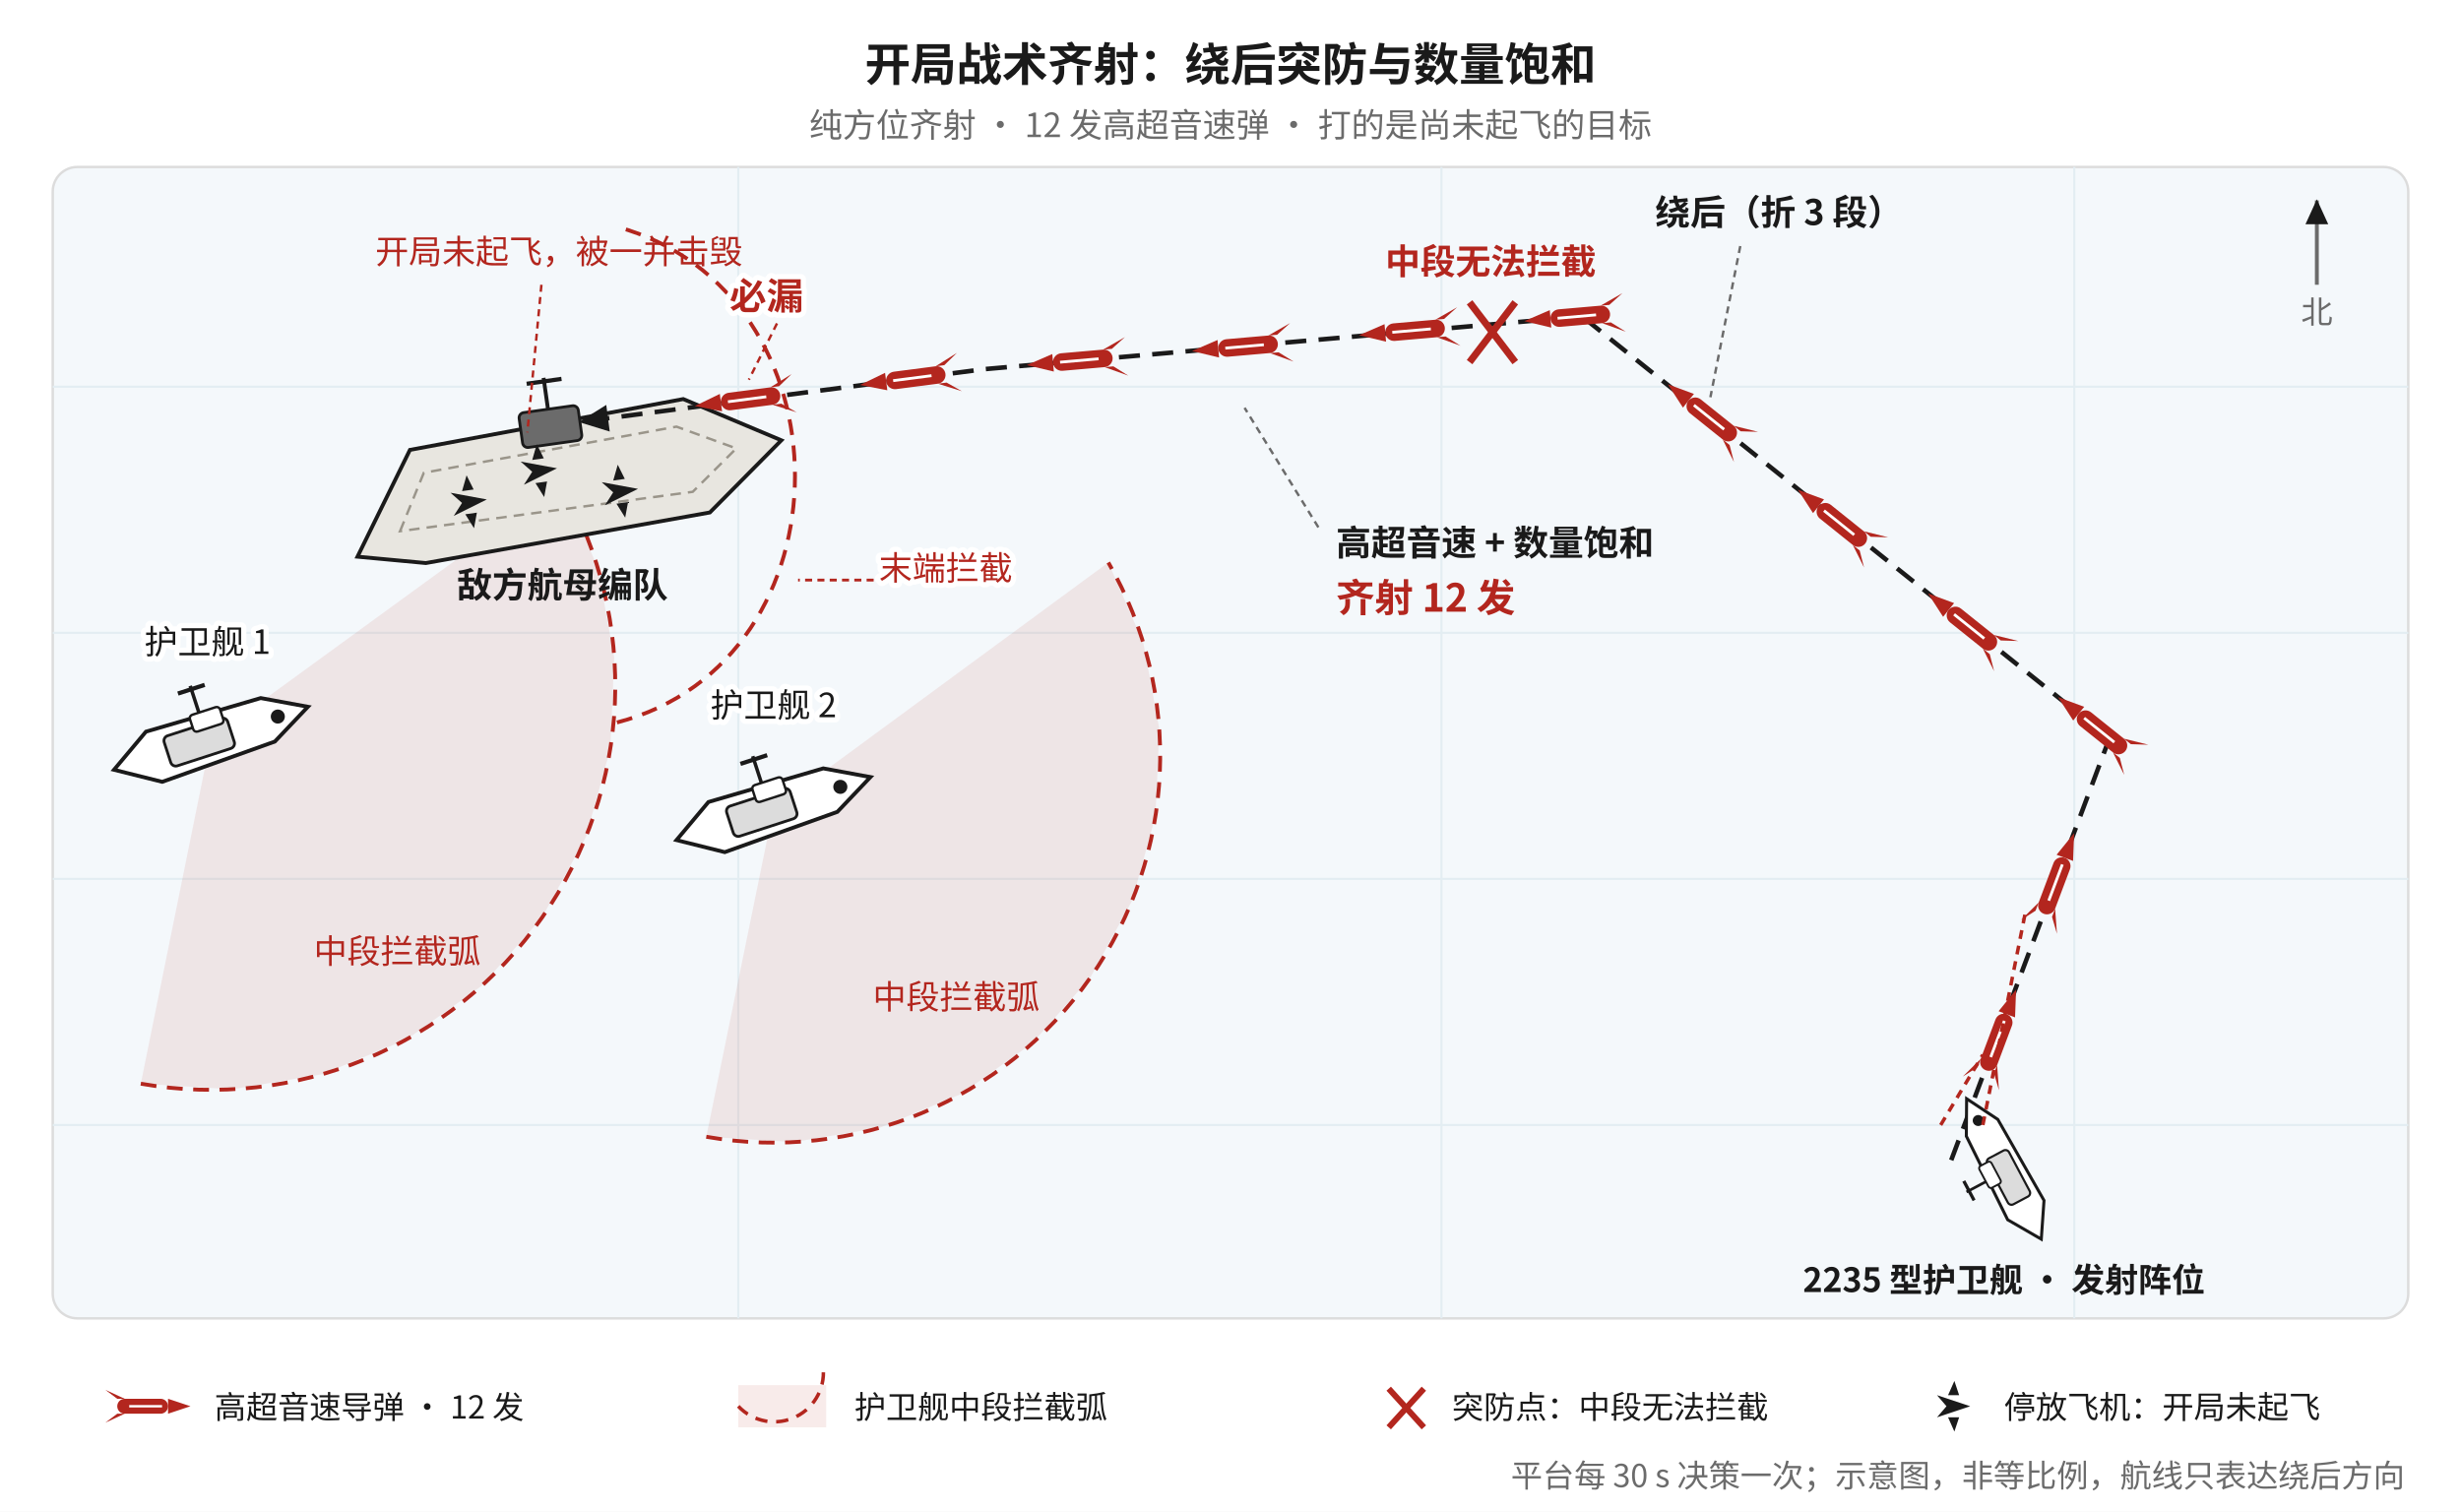
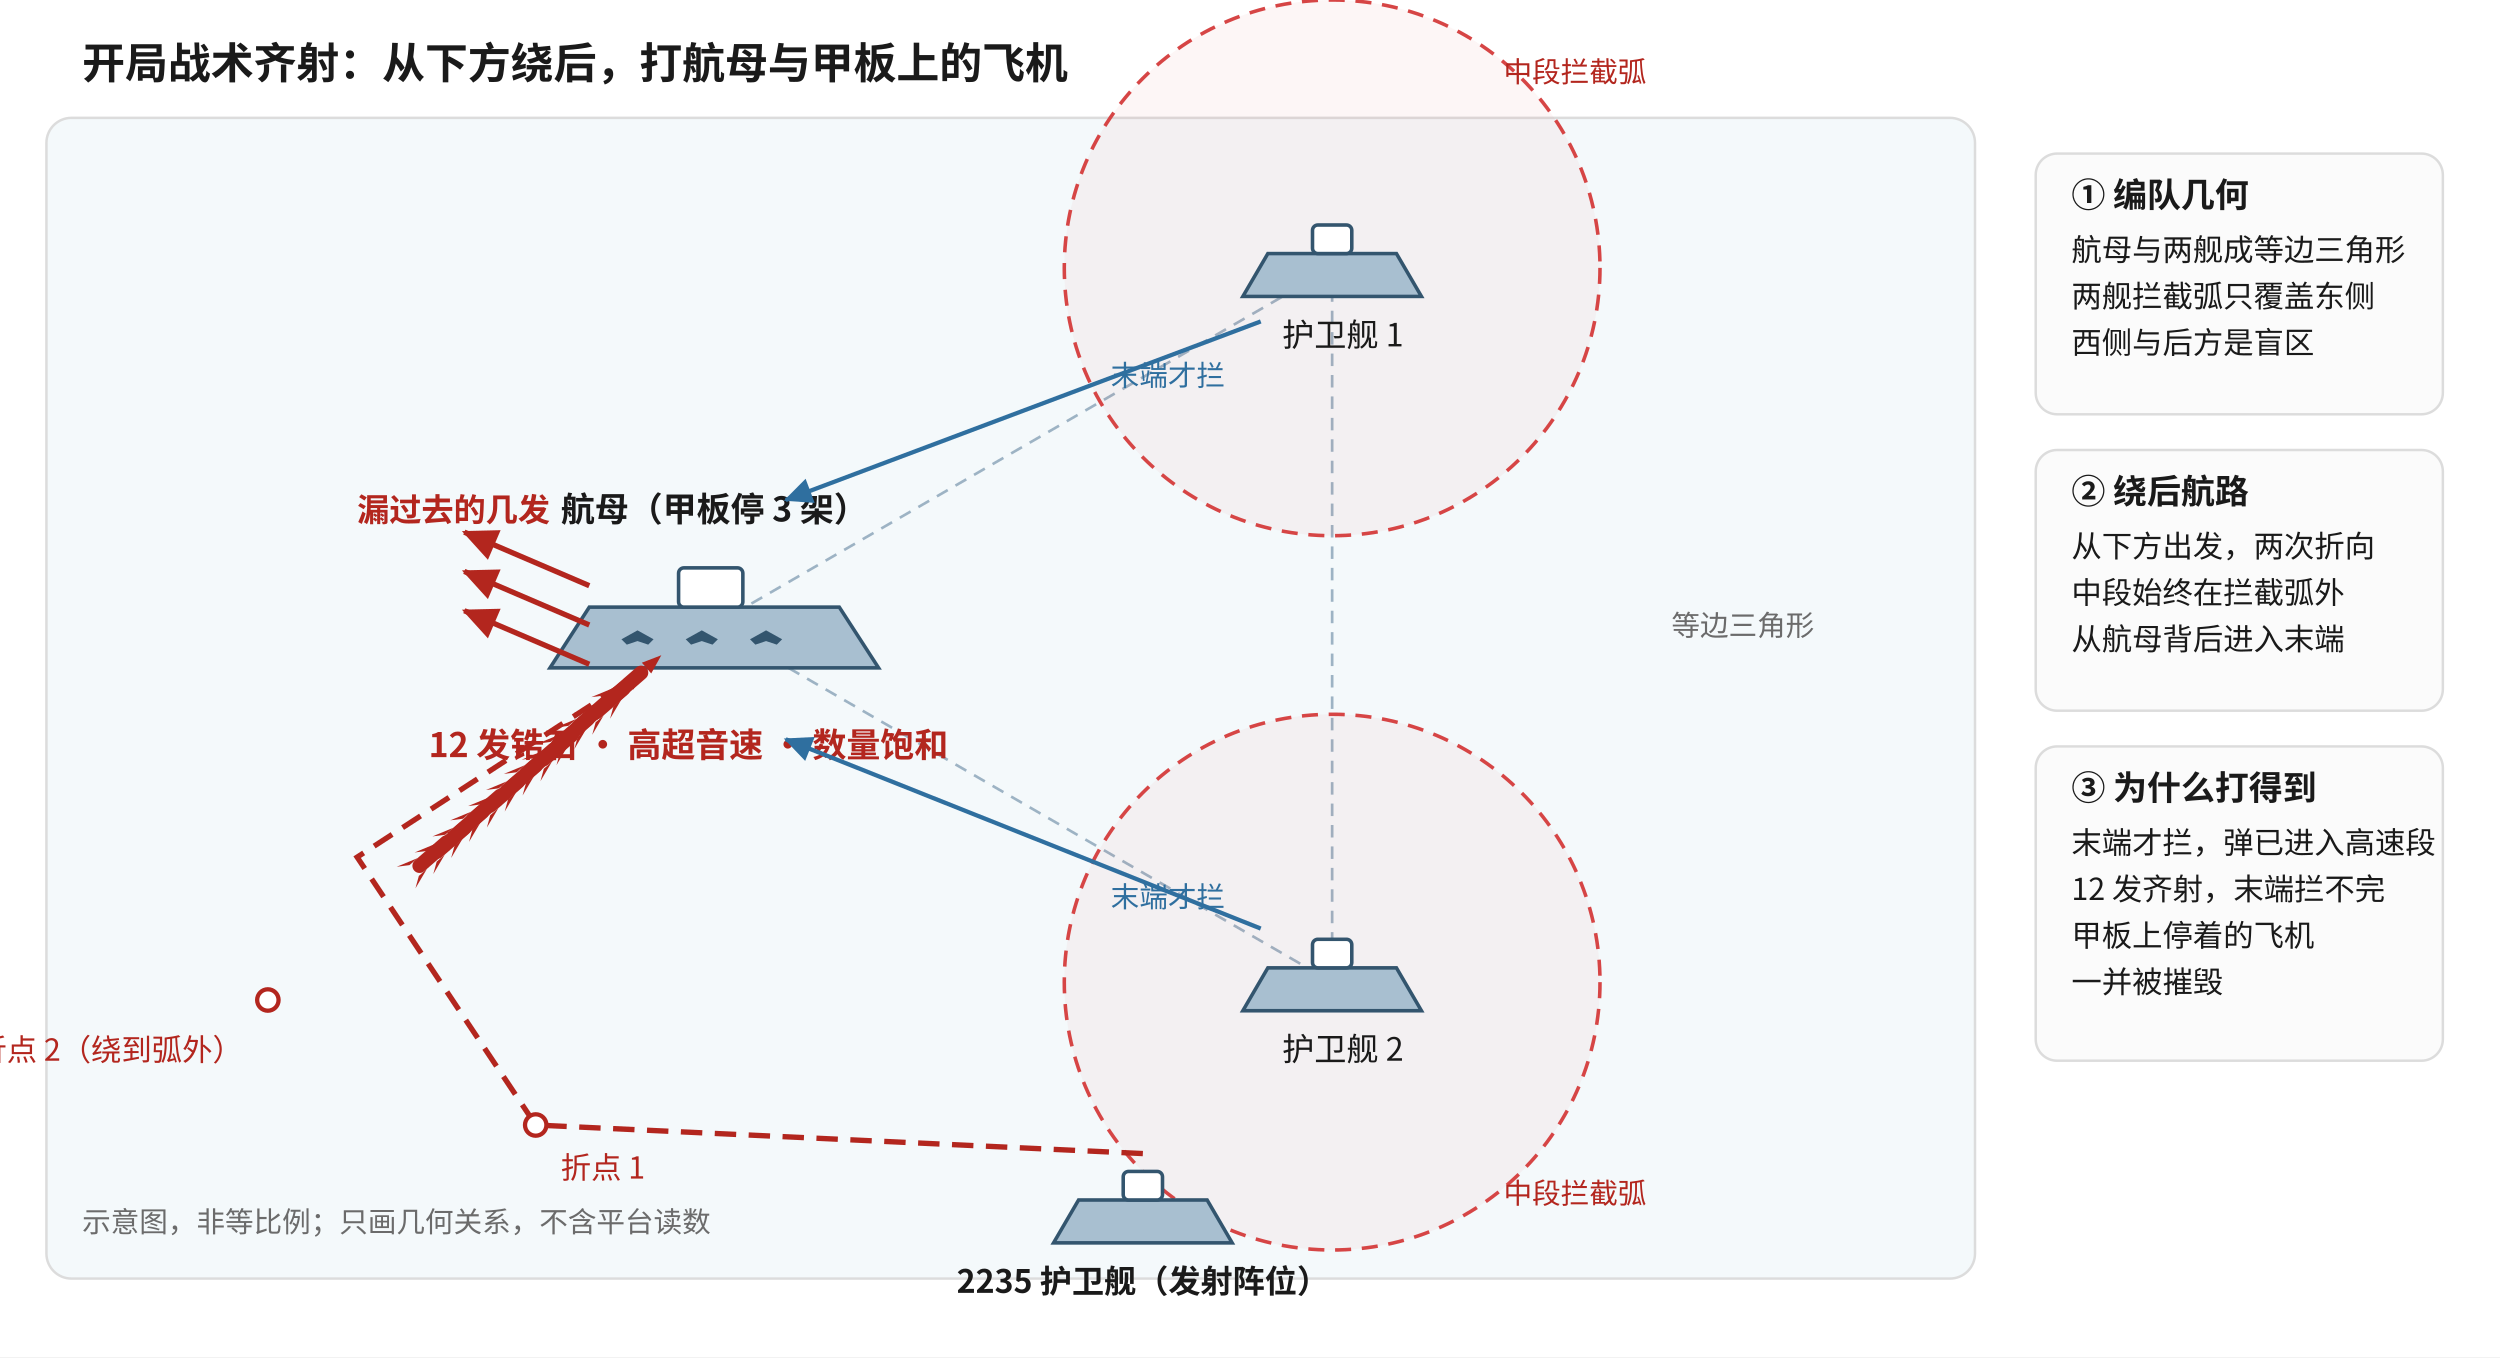
- <svg xmlns="http://www.w3.org/2000/svg" xmlns:xlink="http://www.w3.org/1999/xlink" width="1400" height="860" viewBox="0 0 1400 860" version="1.1" font-family="Noto Sans CJK SC, sans-serif" fill="#1a1a1a">
+ <svg xmlns="http://www.w3.org/2000/svg" width="1400" height="760" viewBox="0 0 1400 760" version="1.1" font-family="Noto Sans CJK SC, sans-serif" fill="#1a1a1a">
  <defs>
-     <marker id="ah8" viewBox="0 0 10 10" refX="9.2" refY="5" markerWidth="7" markerHeight="7" orient="auto">
-       <path d="M0.4,0.8 L9.6,5 L0.4,9.2 z" fill="#1a1a1a" />
+     <marker id="sal-ah" viewBox="0 0 10 10" refX="9" refY="5" markerWidth="7" markerHeight="7" orient="auto">
+       <path d="M0.3,0.7 L9.7,5 L0.3,9.3 z" fill="#b3261e" />
    </marker>
-     <marker id="ahr8" viewBox="0 0 10 10" refX="9.2" refY="5" markerWidth="8" markerHeight="8" orient="auto">
-       <path d="M0.4,0.8 L9.6,5 L0.4,9.2 z" fill="#b3261e" />
+     <marker id="sal-ahb" viewBox="0 0 10 10" refX="9" refY="5" markerWidth="7" markerHeight="7" orient="auto">
+       <path d="M0.3,0.7 L9.7,5 L0.3,9.3 z" fill="#2f6f9f" />
    </marker>
-     <g id="ship8">
-       <path d="M-58,0 L-34,-15 L34,-13 L58,0 L34,13 L-34,15 Z" fill="#ffffff" stroke="#1a1a1a" stroke-width="2.2" />
-       <rect x="-26" y="-9" width="38" height="18" rx="3" fill="#dcdcdc" stroke="#1a1a1a" stroke-width="1.6" />
-       <rect x="-8" y="-16" width="18" height="10" rx="2" fill="#ffffff" stroke="#1a1a1a" stroke-width="1.4" />
-       <line x1="-2" y1="-16" x2="-2" y2="-32" stroke="#1a1a1a" stroke-width="2" />
-       <line x1="-10" y1="-30" x2="6" y2="-30" stroke="#1a1a1a" stroke-width="2.4" />
-       <circle cx="40" cy="0" r="4" fill="#1a1a1a" />
+     <g id="missile">
+       <rect x="-16" y="-4" width="28" height="8" rx="4" fill="#b3261e" />
+       <path d="M12,-4 L23,0 L12,4 Z" fill="#b3261e" />
+       <path d="M-16,-4 L-22,-8 L-10,-4 Z" fill="#b3261e" />
+       <path d="M-16,4 L-22,8 L-10,4 Z" fill="#b3261e" />
    </g>
-     <g id="plane8">
-       <path d="M-9,-7 L12,0 L-9,7 L-3,0 Z" fill="#1a1a1a" />
-       <path d="M-2,-7 L2,-16 L5,-7 Z" fill="#1a1a1a" />
-       <path d="M-2,7 L2,16 L5,7 Z" fill="#1a1a1a" />
+     <g id="cvn">
+       <path d="M-92,24 L92,24 L70,-10 L-70,-10 Z" fill="#a8bfd0" stroke="#33556e" stroke-width="2" />
+       <rect x="-20" y="-32" width="36" height="22" rx="3" fill="#ffffff" stroke="#33556e" stroke-width="2" />
+       <g fill="#33556e">
+         <path d="M-52,8 l9,-5 l9,5 l-3,3 l-6,-2 l-6,2 z" />
+         <path d="M-16,8 l9,-5 l9,5 l-3,3 l-6,-2 l-6,2 z" />
+         <path d="M20,8 l9,-5 l9,5 l-3,3 l-6,-2 l-6,2 z" />
+       </g>
    </g>
-     <g id="missile8">
-       <rect x="-18" y="-5" width="34" height="10" rx="5" fill="#b3261e" />
-       <path d="M16,-5 L31,0 L16,5 Z" fill="#b3261e" />
-       <path d="M-18,-5 L-26,-11 L-13,-5 Z" fill="#b3261e" />
-       <path d="M-18,5 L-26,11 L-13,5 Z" fill="#b3261e" />
-       <line x1="-10" y1="0" x2="12" y2="0" stroke="#ffffff" stroke-width="1.6" />
+     <g id="ffg">
+       <path d="M-50,16 L50,16 L36,-8 L-36,-8 Z" fill="#a8bfd0" stroke="#33556e" stroke-width="2" />
+       <rect x="-11" y="-24" width="22" height="16" rx="3" fill="#ffffff" stroke="#33556e" stroke-width="2" />
    </g>
  </defs>
-   <rect x="0" y="0" width="1400" height="860" fill="#ffffff" />
-   <text x="700" y="46" font-size="26" font-weight="600" text-anchor="middle">开局战术齐射：绕后突防与数量饱和</text>
-   <text x="700" y="78" font-size="19" fill="#6b6b6b" text-anchor="middle">纯方位齐射 · 12 发高超音速弹 · 打的是尚未起飞的目标</text>
-   <rect x="30" y="95" width="1340" height="655" rx="14" fill="#f4f8fb" stroke="#dcdcdc" stroke-width="1.4" />
-   <g stroke="#e3edf2" stroke-width="1.2">
-     <line x1="30" y1="220" x2="1370" y2="220" />
-     <line x1="30" y1="360" x2="1370" y2="360" />
-     <line x1="30" y1="500" x2="1370" y2="500" />
-     <line x1="30" y1="640" x2="1370" y2="640" />
-     <line x1="420" y1="95" x2="420" y2="750" />
-     <line x1="820" y1="95" x2="820" y2="750" />
-     <line x1="1180" y1="95" x2="1180" y2="750" />
+   <rect width="1400" height="760" fill="#ffffff" />
+   <rect x="26" y="66" width="1080" height="650" rx="14" fill="#f4f9fb" stroke="#dcdcdc" stroke-width="1.4" />
+   <text x="46" y="44" font-size="24" font-weight="600">开局战术齐射：从下方绕后，打航母与甲板上的飞机</text>
+   <text x="46" y="690" font-size="16" fill="#6b6b6b">示意图，非等比例；只画几何关系，不含平台读数</text>
+   <g stroke="#9db3c4" stroke-width="1.5" stroke-dasharray="7 5" fill="none">
+     <line x1="400" y1="350" x2="746" y2="150" />
+     <line x1="400" y1="350" x2="746" y2="550" />
+     <line x1="746" y1="150" x2="746" y2="550" />
  </g>
-   <g transform="translate(1318,132)">
-     <line x1="0" y1="30" x2="0" y2="-18" stroke="#6b6b6b" stroke-width="2.2" marker-end="url(#ah8)" />
-     <text x="0" y="52" font-size="18" fill="#6b6b6b" text-anchor="middle">北</text>
+   <circle cx="746" cy="150" r="150" fill="#d64545" fill-opacity="0.05" stroke="#d64545" stroke-width="2" stroke-dasharray="9 6" />
+   <circle cx="746" cy="550" r="150" fill="#d64545" fill-opacity="0.05" stroke="#d64545" stroke-width="2" stroke-dasharray="9 6" />
+   <text x="842" y="46" font-size="16" fill="#b3261e">中段拦截弧</text>
+   <text x="842" y="674" font-size="16" fill="#b3261e">中段拦截弧</text>
+   <g transform="translate(400,350)">
+     <use href="#cvn" />
+   </g>
+   <text x="400" y="292" font-size="19" font-weight="600" text-anchor="middle">航母（甲板停 3 架）</text>
+   <g transform="translate(746,150)">
+     <use href="#ffg" />
+   </g>
+   <text x="752" y="194" font-size="18" text-anchor="middle">护卫舰 1</text>
+   <g transform="translate(746,550)">
+     <use href="#ffg" />
+   </g>
+   <text x="752" y="594" font-size="18" text-anchor="middle">护卫舰 2</text>
+   <text x="936" y="356" font-size="16" fill="#6b6b6b">等边三角形</text>
+   <g transform="translate(640,680)">
+     <use href="#ffg" />
+   </g>
+   <text x="640" y="724" font-size="18" font-weight="600" text-anchor="middle">2235 护卫舰（发射阵位）</text>
+   <path d="M640,646 L300,630 L200,480 L360,376" fill="none" stroke="#b3261e" stroke-width="3" stroke-dasharray="12 7" />
+   <circle cx="300" cy="630" r="6" fill="#ffffff" stroke="#b3261e" stroke-width="2.4" />
+   <circle cx="150" cy="560" r="6" fill="#ffffff" stroke="#b3261e" stroke-width="2.4" />
+   <text x="314" y="660" font-size="17" fill="#b3261e">折点 1</text>
+   <text x="136" y="594" font-size="17" fill="#b3261e" text-anchor="end">折点 2（绕到弧外）</text>
+   <g>
+     <use href="#missile" transform="translate(244,477) rotate(-41)" />
+     <use href="#missile" transform="translate(254,469) rotate(-41)" />
+     <use href="#missile" transform="translate(264,460) rotate(-41)" />
+     <use href="#missile" transform="translate(274,451) rotate(-41)" />
+     <use href="#missile" transform="translate(284,443) rotate(-41)" />
+     <use href="#missile" transform="translate(294,434) rotate(-41)" />
+     <use href="#missile" transform="translate(304,425) rotate(-41)" />
+     <use href="#missile" transform="translate(314,417) rotate(-41)" />
+     <use href="#missile" transform="translate(323,408) rotate(-41)" />
+     <use href="#missile" transform="translate(333,399) rotate(-41)" />
+     <use href="#missile" transform="translate(343,391) rotate(-41)" />
+     <use href="#missile" transform="translate(353,382) rotate(-41)" />
+   </g>
+   <text x="240" y="424" font-size="19" font-weight="600" fill="#b3261e">12 发锆石 · 高超音速 · 数量饱和</text>
+   <g stroke="#2f6f9f" stroke-width="2.4" fill="none">
+     <path d="M706,180 L440,280" marker-end="url(#sal-ahb)" />
+     <path d="M706,520 L440,414" marker-end="url(#sal-ahb)" />
+   </g>
+   <text x="686" y="216" font-size="16" fill="#2f6f9f" text-anchor="end">末端才拦</text>
+   <text x="686" y="508" font-size="16" fill="#2f6f9f" text-anchor="end">末端才拦</text>
+   <g>
+     <line x1="330" y1="328" x2="260" y2="298" stroke="#b3261e" stroke-width="3" marker-end="url(#sal-ah)" />
+     <line x1="330" y1="350" x2="260" y2="320" stroke="#b3261e" stroke-width="3" marker-end="url(#sal-ah)" />
+     <line x1="330" y1="372" x2="260" y2="342" stroke="#b3261e" stroke-width="3" marker-end="url(#sal-ah)" />
+   </g>
+   <text x="308" y="292" font-size="18" font-weight="600" fill="#b3261e" text-anchor="end">漏过去的几发</text>
+   <g>
+     <rect x="1140" y="86" width="228" height="146" rx="12" fill="#fbfbfb" stroke="#dcdcdc" stroke-width="1.4" />
+     <text x="1160" y="116" font-size="19" font-weight="600">① 编队几何</text>
+     <text x="1160" y="146" font-size="17">航母与两舰成等边三角形</text>
+     <text x="1160" y="172" font-size="17">两舰拦截弧只覆盖东侧</text>
+     <text x="1160" y="198" font-size="17">西侧与后方是盲区</text>
  </g>
  <g>
-     <path d="M120,420 L80.1,616.5 L132.0,619.7 L183.4,611.1 L231.5,591.2 L273.9,560.9 L308.4,521.9 L333.3,476.2 L347.2,426.0 L349.4,374.0 L340.0,322.8 L319.2,275.0 Z" fill="#b3261e" fill-opacity="0.09" />
-     <path d="M80.1,616.5 A230,230 0 0 0 319.2,275.0" fill="none" stroke="#b3261e" stroke-width="2.2" stroke-dasharray="9 6" />
+     <rect x="1140" y="252" width="228" height="146" rx="12" fill="#fbfbfb" stroke="#dcdcdc" stroke-width="1.4" />
+     <text x="1160" y="282" font-size="19" font-weight="600">② 绕后航路</text>
+     <text x="1160" y="312" font-size="17">从下方出发，两次折向</text>
+     <text x="1160" y="338" font-size="17">中段始终在拦截弧外</text>
+     <text x="1160" y="364" font-size="17">从航母背后进入末端</text>
  </g>
  <g>
-     <path d="M440,460 L401.8,646.7 L451.5,649.7 L500.6,641.5 L546.7,622.4 L587.2,593.5 L620.2,556.2 L644.0,512.4 L657.3,464.4 L659.5,414.7 L650.4,365.7 L630.5,320.0 Z" fill="#b3261e" fill-opacity="0.09" />
-     <path d="M401.8,646.7 A220,220 0 0 0 630.5,320.0" fill="none" stroke="#b3261e" stroke-width="2.2" stroke-dasharray="9 6" />
+     <rect x="1140" y="418" width="228" height="176" rx="12" fill="#fbfbfb" stroke="#dcdcdc" stroke-width="1.4" />
+     <text x="1160" y="448" font-size="19" font-weight="600">③ 为什么打得到</text>
+     <text x="1160" y="478" font-size="17">末端才拦，弹已进入高速段</text>
+     <text x="1160" y="504" font-size="17">12 发齐射，末端拦不完</text>
+     <text x="1160" y="530" font-size="17">甲板上停着的飞机</text>
+     <text x="1160" y="556" font-size="17">一并被摧毁</text>
  </g>
-   <g transform="rotate(-8 320 270)">
-     <path d="M198,300 L236,244 L394,237 L446,268 L400,303 L236,309 Z" fill="#e8e6e0" stroke="#1a1a1a" stroke-width="2.2" />
-     <path d="M224,289 L242,258 L388,252 L420,269 L392,290 Z" fill="none" stroke="#9a958a" stroke-width="1.4" stroke-dasharray="6 4" />
-     <rect x="300" y="232" width="34" height="20" rx="3" fill="#6b6b6b" stroke="#1a1a1a" stroke-width="1.6" />
-     <line x1="317" y1="232" x2="317" y2="214" stroke="#1a1a1a" stroke-width="2.2" />
-     <line x1="307" y1="216" x2="327" y2="216" stroke="#1a1a1a" stroke-width="2.4" />
-     <use href="#plane8" xlink:href="#plane8" transform="translate(264,278) scale(0.95)" />
-     <use href="#plane8" xlink:href="#plane8" transform="translate(306,266) scale(0.95)" />
-     <use href="#plane8" xlink:href="#plane8" transform="translate(350,284) scale(0.95)" />
-   </g>
-   <text x="320" y="340" font-size="20" font-weight="600" text-anchor="middle">敌方航母编队</text>
-   <text x="318" y="150" font-size="19" fill="#b3261e" text-anchor="middle">开局未起飞，被一并击毁</text>
-   <line x1="308" y1="162" x2="300" y2="246" stroke="#b3261e" stroke-width="1.4" stroke-dasharray="4 3" />
-   <use href="#ship8" xlink:href="#ship8" transform="translate(120,420) rotate(-18)" />
-   <use href="#ship8" xlink:href="#ship8" transform="translate(440,460) rotate(-18)" />
-   <text x="118" y="372" font-size="19" text-anchor="middle" paint-order="stroke" stroke="#ffffff" stroke-width="6" stroke-linejoin="round">护卫舰 1</text>
-   <text x="440" y="408" font-size="19" text-anchor="middle" paint-order="stroke" stroke="#ffffff" stroke-width="6" stroke-linejoin="round">护卫舰 2</text>
-   <text x="226" y="548" font-size="19" fill="#b3261e" text-anchor="middle">中段拦截弧</text>
-   <text x="544" y="574" font-size="19" fill="#b3261e" text-anchor="middle">中段拦截弧</text>
-   <polyline points="1110,660 1200,420 900,180 560,210 330,240" fill="none" stroke="#1a1a1a" stroke-width="2.6" stroke-dasharray="12 7" marker-end="url(#ah8)" />
-   <g>
-     <use href="#missile8" xlink:href="#missile8" transform="translate(1136,592) rotate(-69.4)" />
-     <use href="#missile8" xlink:href="#missile8" transform="translate(1169,503) rotate(-69.4)" />
-     <use href="#missile8" xlink:href="#missile8" transform="translate(1195,416) rotate(-141.3)" />
-     <use href="#missile8" xlink:href="#missile8" transform="translate(1121,357) rotate(-141.3)" />
-     <use href="#missile8" xlink:href="#missile8" transform="translate(1047,298) rotate(-141.3)" />
-     <use href="#missile8" xlink:href="#missile8" transform="translate(973,238) rotate(-141.3)" />
-     <use href="#missile8" xlink:href="#missile8" transform="translate(898,180) rotate(175.0)" />
-     <use href="#missile8" xlink:href="#missile8" transform="translate(804,188) rotate(175.0)" />
-     <use href="#missile8" xlink:href="#missile8" transform="translate(709,197) rotate(175.0)" />
-     <use href="#missile8" xlink:href="#missile8" transform="translate(615,205) rotate(175.0)" />
-     <use href="#missile8" xlink:href="#missile8" transform="translate(520,215) rotate(172.6)" />
-     <use href="#missile8" xlink:href="#missile8" transform="translate(426,227) rotate(172.6)" />
-   </g>
-   <text x="1012" y="128" font-size="20" font-weight="600" text-anchor="middle">绕后（折 3 段）</text>
-   <line x1="990" y1="140" x2="973" y2="226" stroke="#6b6b6b" stroke-width="1.4" stroke-dasharray="4 3" />
-   <text x="760" y="316" font-size="20" font-weight="600">高超音速 + 数量饱和</text>
-   <text x="760" y="348" font-size="22" fill="#b3261e" font-weight="600">齐射 12 发</text>
-   <path d="M750,300 L708,232" fill="none" stroke="#6b6b6b" stroke-width="1.4" stroke-dasharray="4 3" />
-   <g stroke="#b3261e" stroke-width="4">
-     <line x1="836" y1="172" x2="862" y2="206" />
-     <line x1="862" y1="172" x2="836" y2="206" />
-   </g>
-   <text x="848" y="156" font-size="20" fill="#b3261e" font-weight="600" text-anchor="middle">中段无法拦截</text>
-   <path d="M351,411 C486,376 486,166 351,129" fill="none" stroke="#b3261e" stroke-width="2.2" stroke-dasharray="9 6" />
-   <text x="500" y="330" font-size="19" fill="#b3261e" paint-order="stroke" stroke="#ffffff" stroke-width="6" stroke-linejoin="round">末端拦截</text>
-   <line x1="497" y1="330" x2="454" y2="330" stroke="#b3261e" stroke-width="1.6" stroke-dasharray="4 3" />
-   <text x="436" y="176" font-size="21" fill="#b3261e" font-weight="600" text-anchor="middle" paint-order="stroke" stroke="#ffffff" stroke-width="6" stroke-linejoin="round">必漏</text>
-   <path d="M442,184 L426,216" fill="none" stroke="#b3261e" stroke-width="1.4" stroke-dasharray="4 3" />
-   <g transform="translate(1140,665) rotate(-118) scale(0.78)">
-     <use href="#ship8" xlink:href="#ship8" />
-   </g>
-   <text x="1140" y="735" font-size="19" font-weight="600" text-anchor="middle">2235 型护卫舰 · 发射阵位</text>
-   <g stroke="#b3261e" stroke-width="2" stroke-dasharray="5 4">
-     <line x1="1104" y1="640" x2="1128" y2="600" />
-     <line x1="1128" y1="640" x2="1152" y2="520" />
-   </g>
-   <g>
-     <use href="#missile8" xlink:href="#missile8" transform="translate(82,800) scale(0.85)" />
-     <text x="122" y="807" font-size="18">高超音速导弹 · 12 发</text>
-   </g>
-   <g>
-     <path d="M420,788 L470,788 L470,812 L420,812 Z" fill="#b3261e" fill-opacity="0.09" />
-     <path d="M420,800 A28,28 0 0 0 468,776" fill="none" stroke="#b3261e" stroke-width="2" stroke-dasharray="7 5" />
-     <text x="486" y="807" font-size="18">护卫舰中段拦截弧</text>
-   </g>
-   <g stroke="#b3261e" stroke-width="3.4">
-     <line x1="790" y1="790" x2="810" y2="812" />
-     <line x1="810" y1="790" x2="790" y2="812" />
-   </g>
-   <text x="826" y="807" font-size="18">突防点：中段无法拦截</text>
-   <g>
-     <use href="#plane8" xlink:href="#plane8" transform="translate(1110,800) scale(0.9)" />
-     <text x="1140" y="807" font-size="18">停放飞机：开局未起飞</text>
-   </g>
-   <text x="1368" y="846" font-size="18" fill="#6b6b6b" text-anchor="end">平台每 30 s 决策一次；示意图，非等比例，航线只表达绕后方向</text>
</svg>
